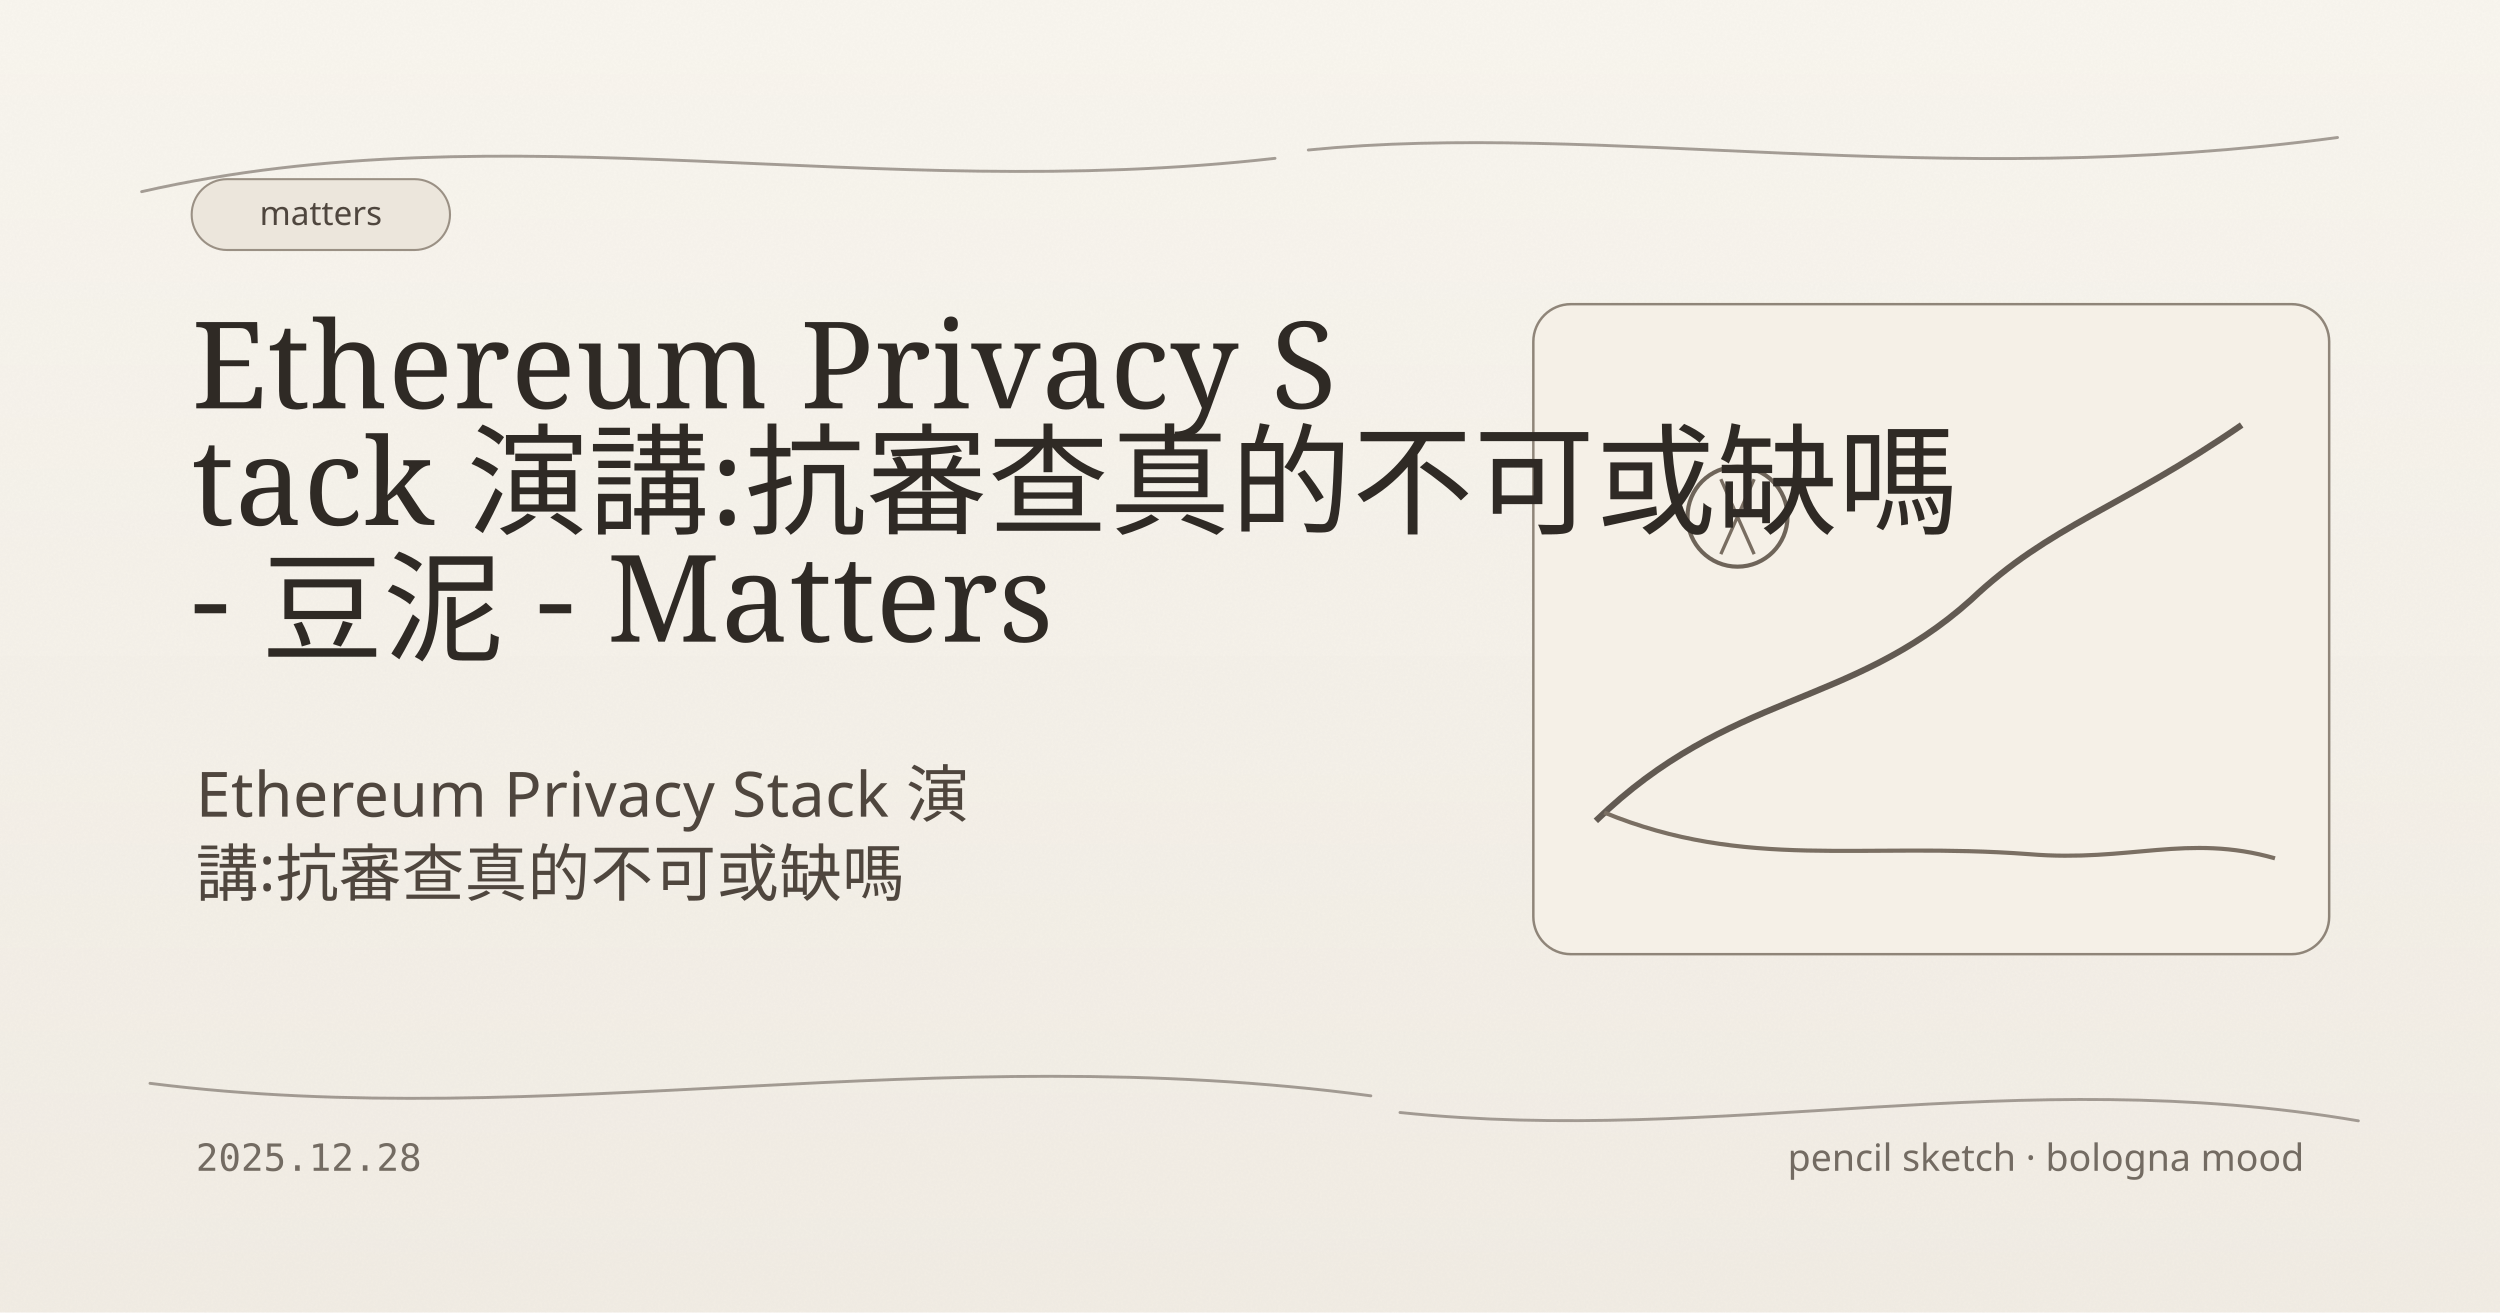
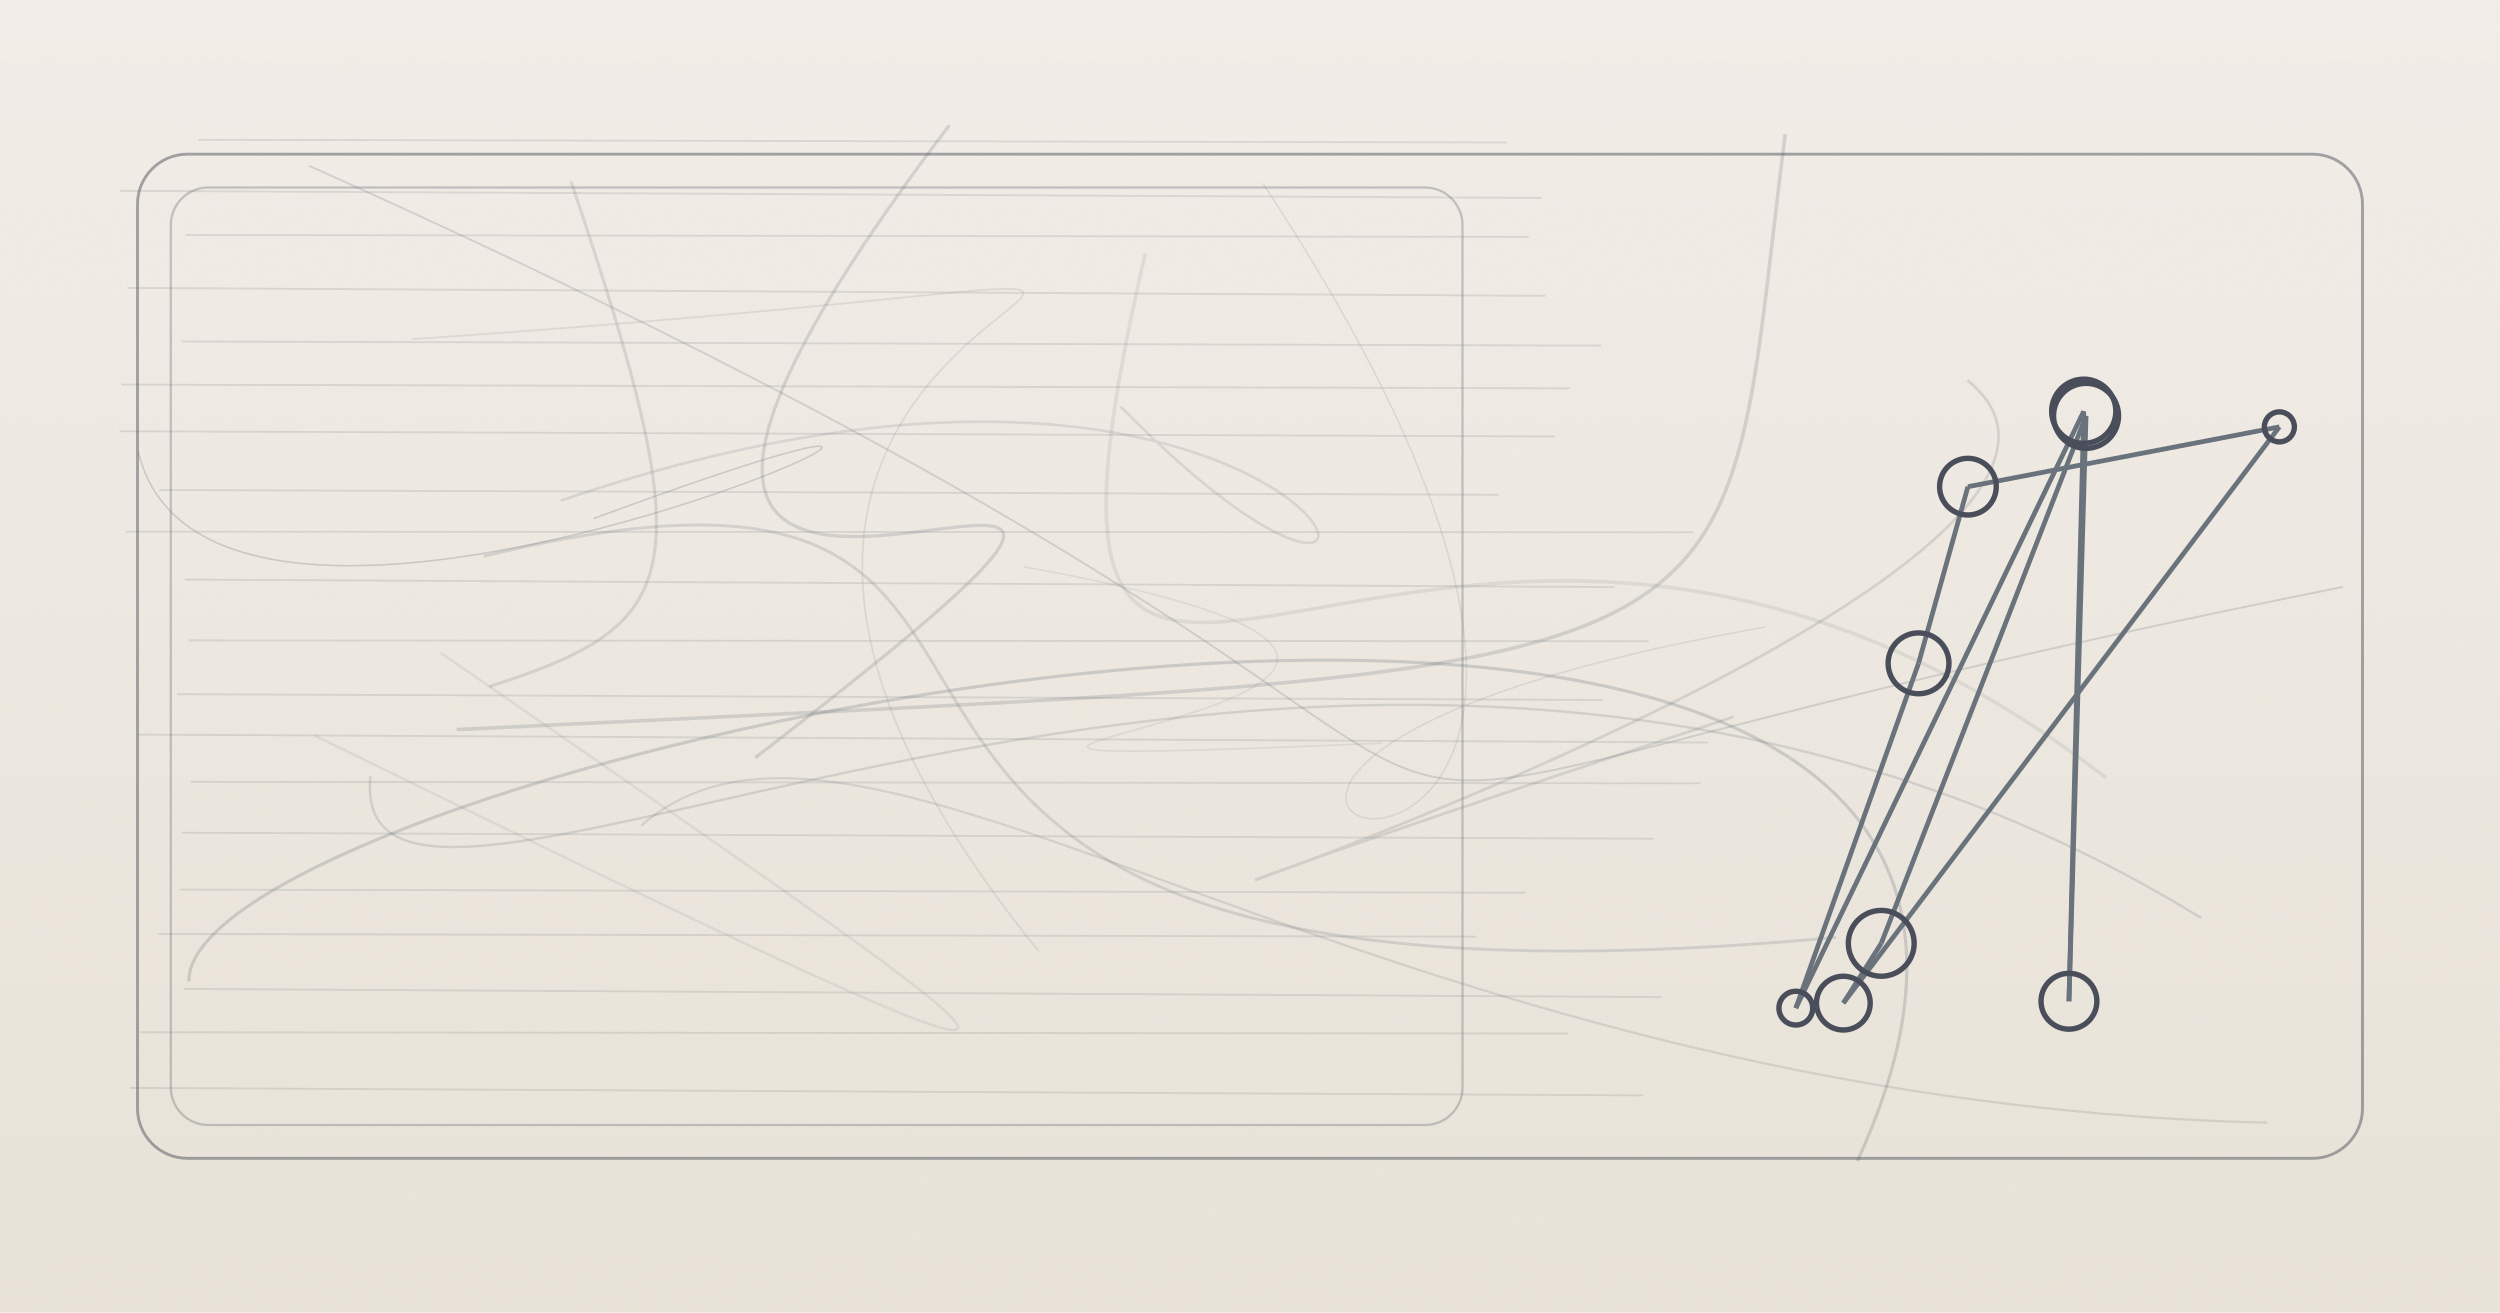
- <svg xmlns="http://www.w3.org/2000/svg" width="1200" height="630" viewBox="0 0 1200 630" role="img" aria-label="Ethereum Privacy Stack 演講:抗審查真的不可或缺嗎 - 豆泥 - Matters">
+ <svg xmlns="http://www.w3.org/2000/svg" width="1200" height="630" viewBox="0 0 1200 630" role="img" aria-label="cover image">
  <defs>
    <filter id="grain" x="-10%" y="-10%" width="120%" height="120%">
-       <feTurbulence type="fractalNoise" baseFrequency="0.9" numOctaves="2" stitchTiles="stitch" />
+       <feTurbulence type="fractalNoise" baseFrequency="0.86" numOctaves="2" stitchTiles="stitch" />
      <feColorMatrix type="saturate" values="0" />
      <feComponentTransfer>
-         <feFuncA type="table" tableValues="0 0.04" />
+         <feFuncA type="table" tableValues="0 0.045" />
      </feComponentTransfer>
    </filter>
    <linearGradient id="paper" x1="0" y1="0" x2="0" y2="1">
-       <stop offset="0%" stop-color="#f8f5ee" />
-       <stop offset="100%" stop-color="#f1ece3" />
+       <stop offset="0%" stop-color="hsl(34 31% 93%)" />
+       <stop offset="100%" stop-color="hsl(38 27% 88%)" />
    </linearGradient>
  </defs>
  <rect width="1200" height="630" fill="url(#paper)" />
  <rect width="1200" height="630" filter="url(#grain)" />
-   <g stroke="#71685f" stroke-width="1.4" fill="none" stroke-linecap="round" opacity="0.62">
-     <path d="M68 92 C244 52, 418 98, 612 76" />
-     <path d="M628 72 C768 58, 930 92, 1122 66" />
-     <path d="M72 520 C262 544, 448 498, 658 526" />
-     <path d="M672 534 C826 550, 968 510, 1132 538" />
+   <g>
+     <line x1="95.2" y1="67.1" x2="723.3" y2="68.4" stroke="hsl(212 8% 45%)" stroke-width="0.9" opacity="0.18" />
+     <line x1="57.5" y1="91.6" x2="740.1" y2="95.0" stroke="hsl(212 8% 45%)" stroke-width="0.9" opacity="0.18" />
+     <line x1="89.1" y1="112.8" x2="733.8" y2="113.7" stroke="hsl(212 8% 45%)" stroke-width="0.9" opacity="0.18" />
+     <line x1="61.1" y1="138.2" x2="741.8" y2="142.0" stroke="hsl(212 8% 45%)" stroke-width="0.9" opacity="0.18" />
+     <line x1="87.2" y1="163.9" x2="768.6" y2="165.9" stroke="hsl(212 8% 45%)" stroke-width="0.9" opacity="0.18" />
+     <line x1="58.2" y1="184.6" x2="753.5" y2="186.4" stroke="hsl(212 8% 45%)" stroke-width="0.9" opacity="0.18" />
+     <line x1="57.4" y1="207.0" x2="746.3" y2="209.5" stroke="hsl(212 8% 45%)" stroke-width="0.9" opacity="0.18" />
+     <line x1="76.4" y1="235.2" x2="719.5" y2="237.5" stroke="hsl(212 8% 45%)" stroke-width="0.9" opacity="0.18" />
+     <line x1="60.6" y1="255.2" x2="812.6" y2="255.5" stroke="hsl(212 8% 45%)" stroke-width="0.9" opacity="0.18" />
+     <line x1="88.7" y1="278.2" x2="774.8" y2="281.8" stroke="hsl(212 8% 45%)" stroke-width="0.9" opacity="0.18" />
+     <line x1="90.6" y1="307.4" x2="791.3" y2="307.8" stroke="hsl(212 8% 45%)" stroke-width="0.9" opacity="0.18" />
+     <line x1="85.1" y1="333.2" x2="769.2" y2="336.0" stroke="hsl(212 8% 45%)" stroke-width="0.9" opacity="0.18" />
+     <line x1="66.1" y1="352.6" x2="819.8" y2="356.4" stroke="hsl(212 8% 45%)" stroke-width="0.9" opacity="0.18" />
+     <line x1="91.7" y1="375.3" x2="816.4" y2="376.0" stroke="hsl(212 8% 45%)" stroke-width="0.9" opacity="0.18" />
+     <line x1="87.2" y1="399.7" x2="793.8" y2="402.6" stroke="hsl(212 8% 45%)" stroke-width="0.9" opacity="0.18" />
+     <line x1="86.2" y1="427.0" x2="732.4" y2="428.5" stroke="hsl(212 8% 45%)" stroke-width="0.9" opacity="0.18" />
+     <line x1="75.9" y1="448.3" x2="708.7" y2="449.6" stroke="hsl(212 8% 45%)" stroke-width="0.9" opacity="0.18" />
+     <line x1="88.3" y1="474.7" x2="797.5" y2="478.6" stroke="hsl(212 8% 45%)" stroke-width="0.9" opacity="0.18" />
+     <line x1="67.4" y1="495.5" x2="752.8" y2="496.1" stroke="hsl(212 8% 45%)" stroke-width="0.9" opacity="0.18" />
+     <line x1="62.3" y1="522.2" x2="788.8" y2="525.8" stroke="hsl(212 8% 45%)" stroke-width="0.9" opacity="0.18" />
  </g>
-   <g opacity="0.2" stroke="#7d7268" stroke-width="1">
-     <line x1="760" y1="172" x2="1098" y2="172" />
-     <line x1="760" y1="196" x2="1098" y2="196" />
-     <line x1="760" y1="220" x2="1098" y2="220" />
-     <line x1="760" y1="244" x2="1098" y2="244" />
-     <line x1="760" y1="268" x2="1098" y2="268" />
-     <line x1="760" y1="292" x2="1098" y2="292" />
+   <g>
+     <path d="M 498.6 456.6 C 203.3 93.6, 826.1 119.7, 197.7 162.8" fill="none" stroke="hsl(212 8% 45%)" stroke-width="0.86" opacity="0.15" />
+     <path d="M 234.8 329.6 C 328.2 299.5, 338.5 277.5, 274.1 87.1" fill="none" stroke="hsl(212 8% 45%)" stroke-width="1.54" opacity="0.19" />
+     <path d="M 1056.5 440.6 C 640.6 184.8, 164.5 506.2, 177.8 372.6" fill="none" stroke="hsl(212 8% 45%)" stroke-width="1.17" opacity="0.21" />
+     <path d="M 284.9 248.9 C 613.0 127.9, 104.2 374.8, 66.4 216.9" fill="none" stroke="hsl(212 8% 45%)" stroke-width="0.77" opacity="0.27" />
+     <path d="M 549.8 121.5 C 463.1 493.4, 685.8 123.0, 1010.8 373.3" fill="none" stroke="hsl(212 8% 45%)" stroke-width="1.75" opacity="0.13" />
+     <path d="M 211.6 313.4 C 521.6 528.0, 583.8 564.9, 150.7 352.9" fill="none" stroke="hsl(212 8% 45%)" stroke-width="1.23" opacity="0.12" />
+     <path d="M 362.5 363.7 C 707.7 98.0, 163.6 444.8, 455.7 60.1" fill="none" stroke="hsl(212 8% 45%)" stroke-width="1.57" opacity="0.22" />
+     <path d="M 944.4 182.6 C 1082.1 293.0, 203.6 551.4, 832.0 344.1" fill="none" stroke="hsl(212 8% 45%)" stroke-width="1.34" opacity="0.20" />
+     <path d="M 856.9 64.4 C 822.3 335.5, 868.1 318.4, 219.2 350.2" fill="none" stroke="hsl(212 8% 45%)" stroke-width="1.75" opacity="0.22" />
+     <path d="M 881.3 449.9 C 275.6 506.4, 593.8 179.4, 232.2 267.0" fill="none" stroke="hsl(212 8% 45%)" stroke-width="1.41" opacity="0.21" />
+     <path d="M 537.9 195.1 C 715.7 376.7, 653.3 108.8, 269.2 240.3" fill="none" stroke="hsl(212 8% 45%)" stroke-width="1.31" opacity="0.17" />
+     <path d="M 1124.7 281.7 C 419.3 422.5, 948.2 438.0, 148.4 79.6" fill="none" stroke="hsl(212 8% 45%)" stroke-width="0.93" opacity="0.23" />
+     <path d="M 606.2 88.1 C 901.6 535.0, 387.7 381.6, 847.3 301.0" fill="none" stroke="hsl(212 8% 45%)" stroke-width="0.80" opacity="0.15" />
+     <path d="M 491.2 272.0 C 844.8 335.8, 276.8 373.2, 663.6 356.7" fill="none" stroke="hsl(212 8% 45%)" stroke-width="0.82" opacity="0.13" />
+     <path d="M 891.5 557.4 C 1079.8 147.4, 87.9 362.3, 90.7 471.1" fill="none" stroke="hsl(212 8% 45%)" stroke-width="1.53" opacity="0.26" />
+     <path d="M 1088.2 538.9 C 651.3 528.3, 414.8 302.5, 307.8 396.3" fill="none" stroke="hsl(212 8% 45%)" stroke-width="1.10" opacity="0.19" />
  </g>
-   <g transform="translate(736,146)">
-     <rect x="0" y="0" width="382" height="312" rx="18" fill="#f5f0e7" stroke="#8f8579" stroke-width="1.2" />
-     <path d="M30 248 C94 186, 152 194, 210 142 C248 106, 282 98, 340 58" stroke="#625a52" stroke-width="3" fill="none" />
-     <path d="M34 244 C102 272, 158 258, 238 264 C286 268, 314 254, 356 266" stroke="#7a6f63" stroke-width="2" fill="none" />
-     <circle cx="98" cy="102" r="24" stroke="#6e6459" stroke-width="2" fill="none" />
-     <path d="M90 84 L106 120 M106 84 L90 120" stroke="#786d61" stroke-width="1.6" />
+   <g>
+     <rect x="66" y="74" width="1068" height="482" rx="24" fill="none" stroke="hsl(224 10% 32%)" stroke-width="1.4" opacity="0.48" />
+     <rect x="82" y="90" width="620" height="450" rx="18" fill="none" stroke="hsl(212 8% 45%)" stroke-width="1.1" opacity="0.36" />
  </g>
-   <g transform="translate(92,86)">
-     <rect x="0" y="0" width="124" height="34" rx="17" fill="#ece6dc" stroke="#9a9084" stroke-width="1" />
-     <text x="62" y="22" text-anchor="middle" font-size="16" font-family="'Noto Sans TC', 'PingFang TC', sans-serif" fill="#4f463e">matters</text>
+   <g>
+     <line x1="903.0" y1="452.8" x2="884.8" y2="481.5" stroke="hsl(212 8% 45%)" stroke-width="2.3" />
+     <line x1="862.0" y1="483.9" x2="1000.2" y2="197.4" stroke="hsl(212 8% 45%)" stroke-width="2.3" />
+     <line x1="884.8" y1="481.5" x2="1094.1" y2="204.9" stroke="hsl(212 8% 45%)" stroke-width="2.3" />
+     <line x1="1000.2" y1="197.4" x2="993.1" y2="480.6" stroke="hsl(212 8% 45%)" stroke-width="2.3" />
+     <line x1="1094.1" y1="204.9" x2="944.6" y2="233.6" stroke="hsl(212 8% 45%)" stroke-width="2.3" />
+     <line x1="993.1" y1="480.6" x2="1001.3" y2="199.6" stroke="hsl(212 8% 45%)" stroke-width="2.3" />
+     <line x1="944.6" y1="233.6" x2="920.9" y2="318.4" stroke="hsl(212 8% 45%)" stroke-width="2.3" />
+     <line x1="1001.3" y1="199.6" x2="903.0" y2="452.8" stroke="hsl(212 8% 45%)" stroke-width="2.3" />
+     <line x1="920.9" y1="318.4" x2="862.0" y2="483.9" stroke="hsl(212 8% 45%)" stroke-width="2.3" />
+     <circle cx="903.0" cy="452.8" r="15.8" fill="none" stroke="hsl(224 10% 32%)" stroke-width="2.6" />
+     <circle cx="862.0" cy="483.9" r="8.1" fill="none" stroke="hsl(224 10% 32%)" stroke-width="2.6" />
+     <circle cx="884.8" cy="481.5" r="12.9" fill="none" stroke="hsl(224 10% 32%)" stroke-width="2.6" />
+     <circle cx="1000.2" cy="197.4" r="15.4" fill="none" stroke="hsl(224 10% 32%)" stroke-width="2.6" />
+     <circle cx="1094.1" cy="204.9" r="7.2" fill="none" stroke="hsl(224 10% 32%)" stroke-width="2.6" />
+     <circle cx="993.1" cy="480.6" r="13.4" fill="none" stroke="hsl(224 10% 32%)" stroke-width="2.6" />
+     <circle cx="944.6" cy="233.6" r="13.6" fill="none" stroke="hsl(224 10% 32%)" stroke-width="2.6" />
+     <circle cx="1001.3" cy="199.6" r="15.6" fill="none" stroke="hsl(224 10% 32%)" stroke-width="2.6" />
+     <circle cx="920.9" cy="318.4" r="14.6" fill="none" stroke="hsl(224 10% 32%)" stroke-width="2.6" />
  </g>
-   <text x="92" y="196" font-size="58" font-family="'Noto Serif TC', 'PingFang TC', serif" fill="#2f2a25" letter-spacing="0.3">
-     <tspan x="92" dy="0">Ethereum Privacy S</tspan>
-     <tspan x="92" dy="56">tack 演講:抗審查真的不可或缺嗎</tspan>
-     <tspan x="92" dy="56">- 豆泥 - Matters</tspan>
-   </text>
-   <text x="94" y="392" font-size="30" font-family="'Noto Sans TC', 'PingFang TC', sans-serif" fill="#4f463e" letter-spacing="0.2">
-     <tspan x="94" dy="0">Ethereum Privacy Stack 演</tspan>
-     <tspan x="94" dy="38">講:抗審查真的不可或缺嗎</tspan>
-   </text>
-   <text x="94" y="562" font-size="18" font-family="'JetBrains Mono', monospace" fill="#655d54" opacity="0.9">2025.12.28</text>
-   <text x="1106" y="562" text-anchor="end" font-size="18" font-family="'Noto Sans TC', sans-serif" fill="#655d54" opacity="0.9">pencil sketch · bologna mood</text>
</svg>
